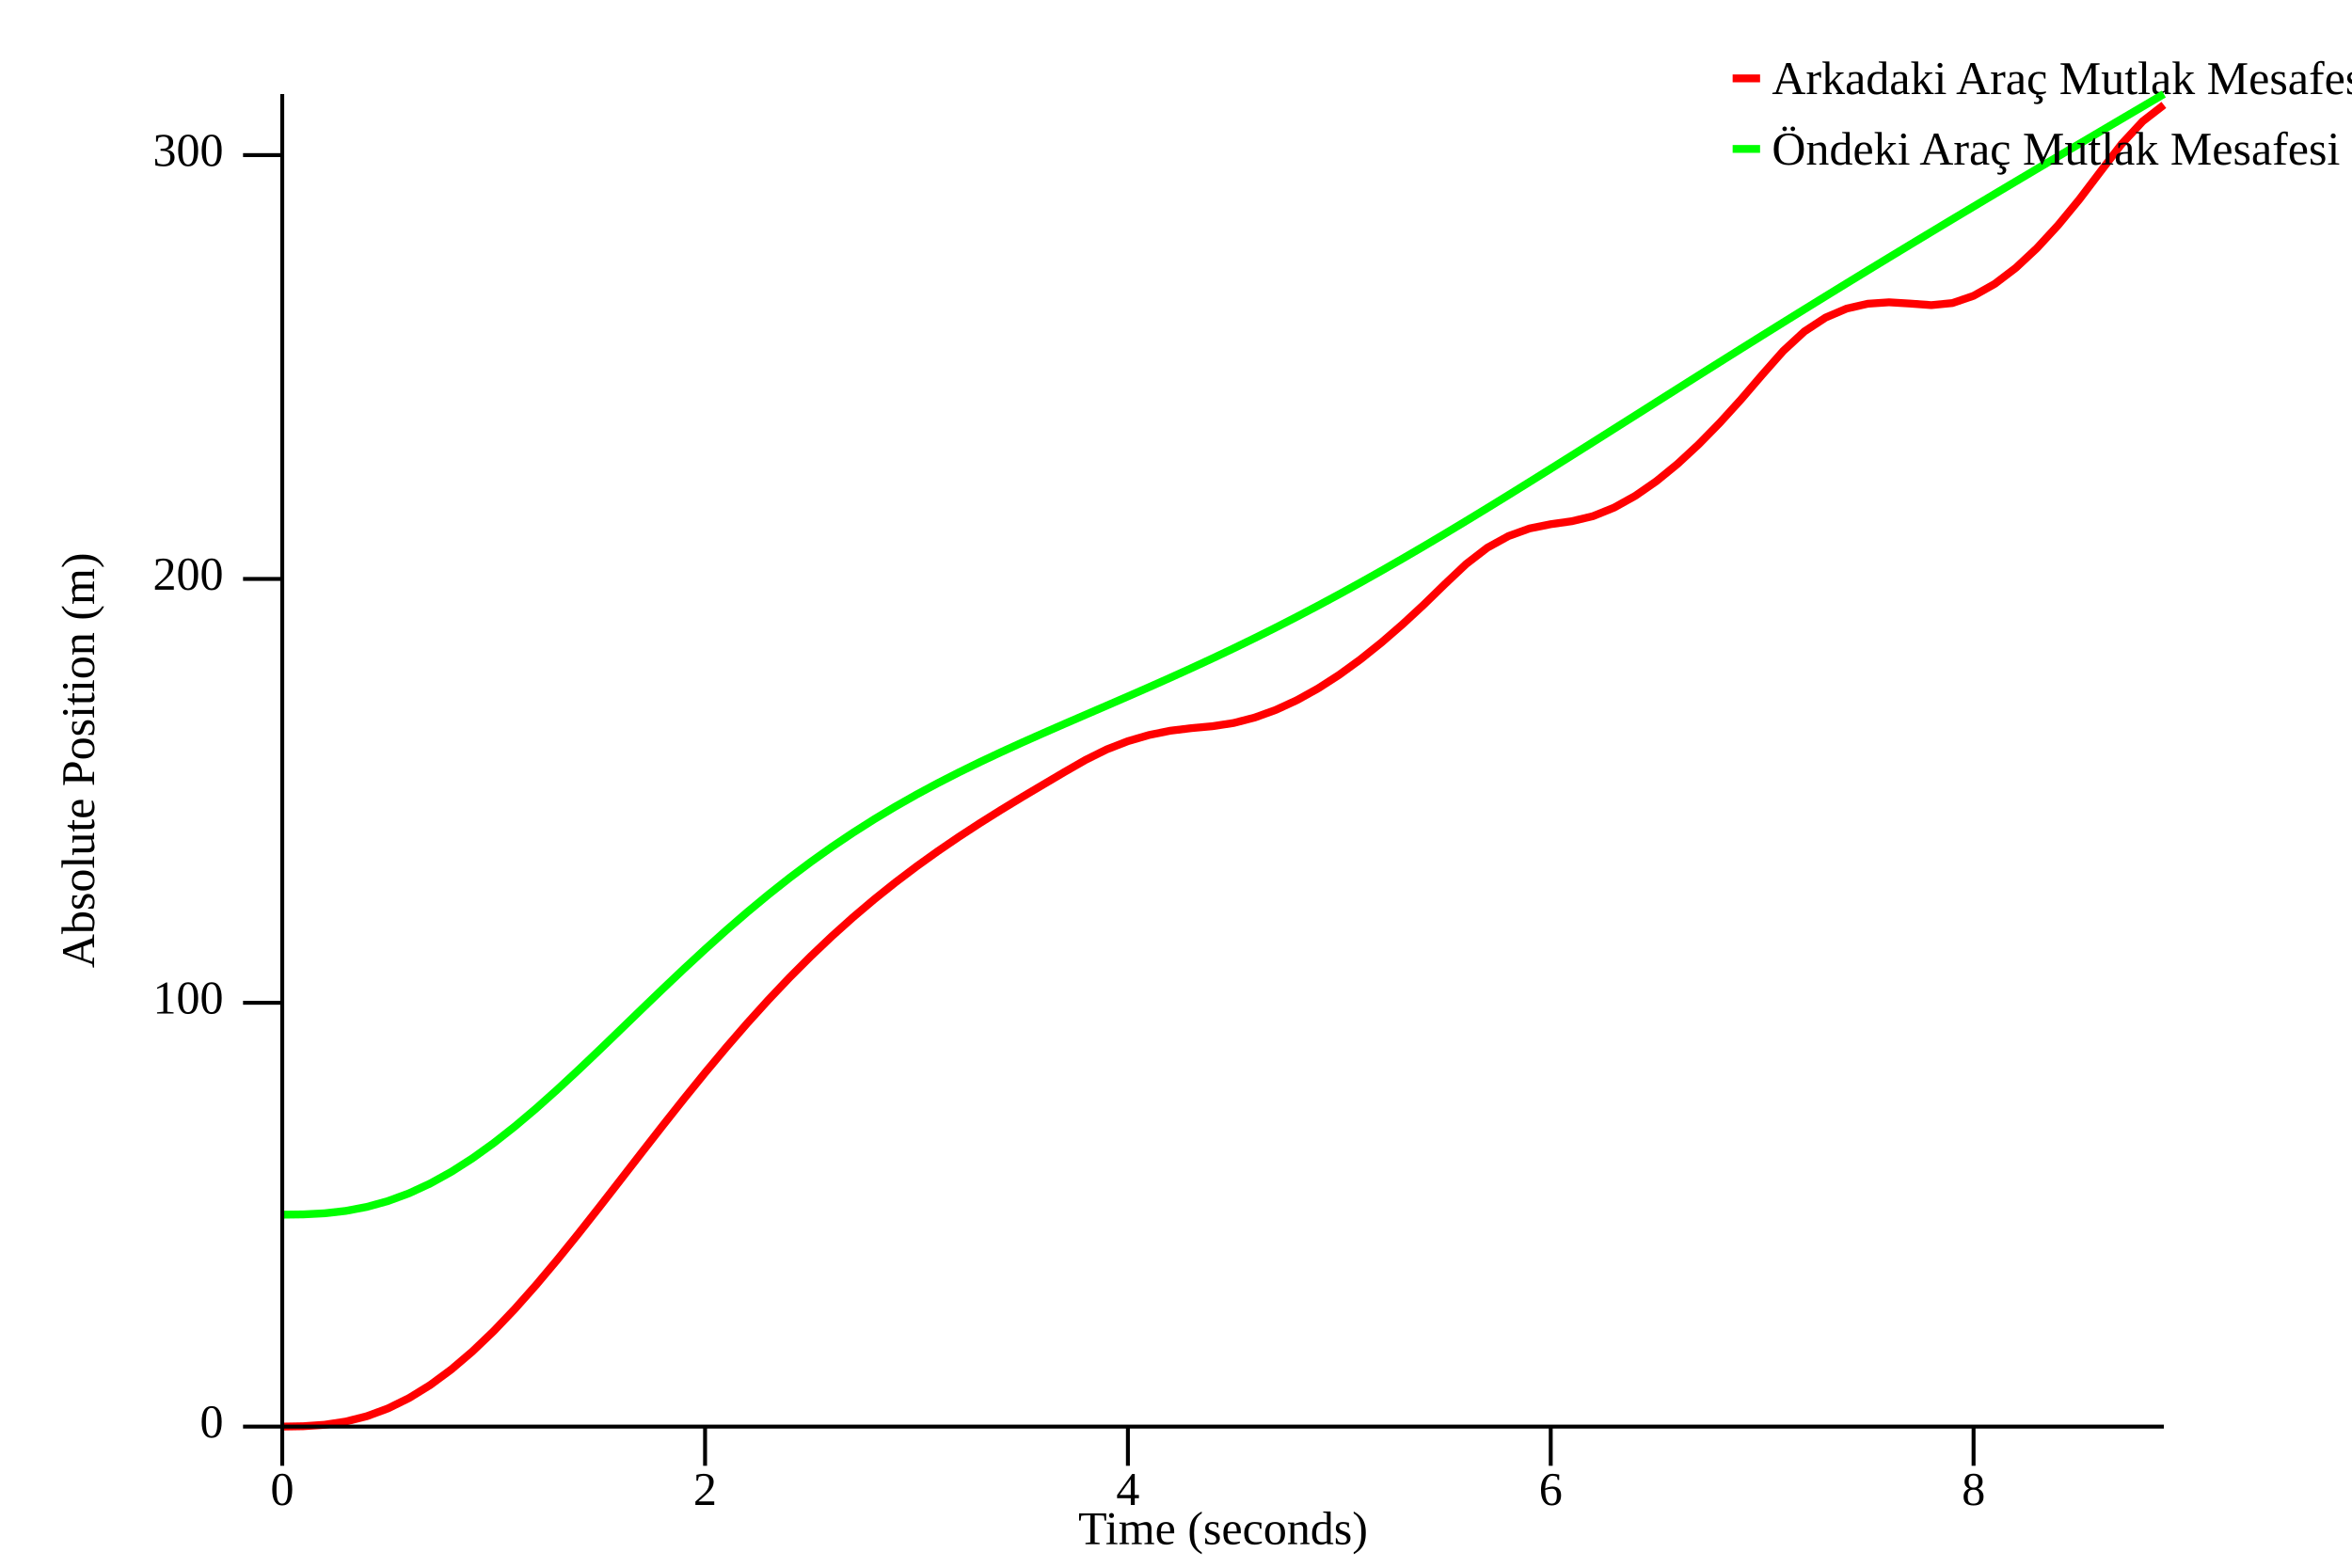
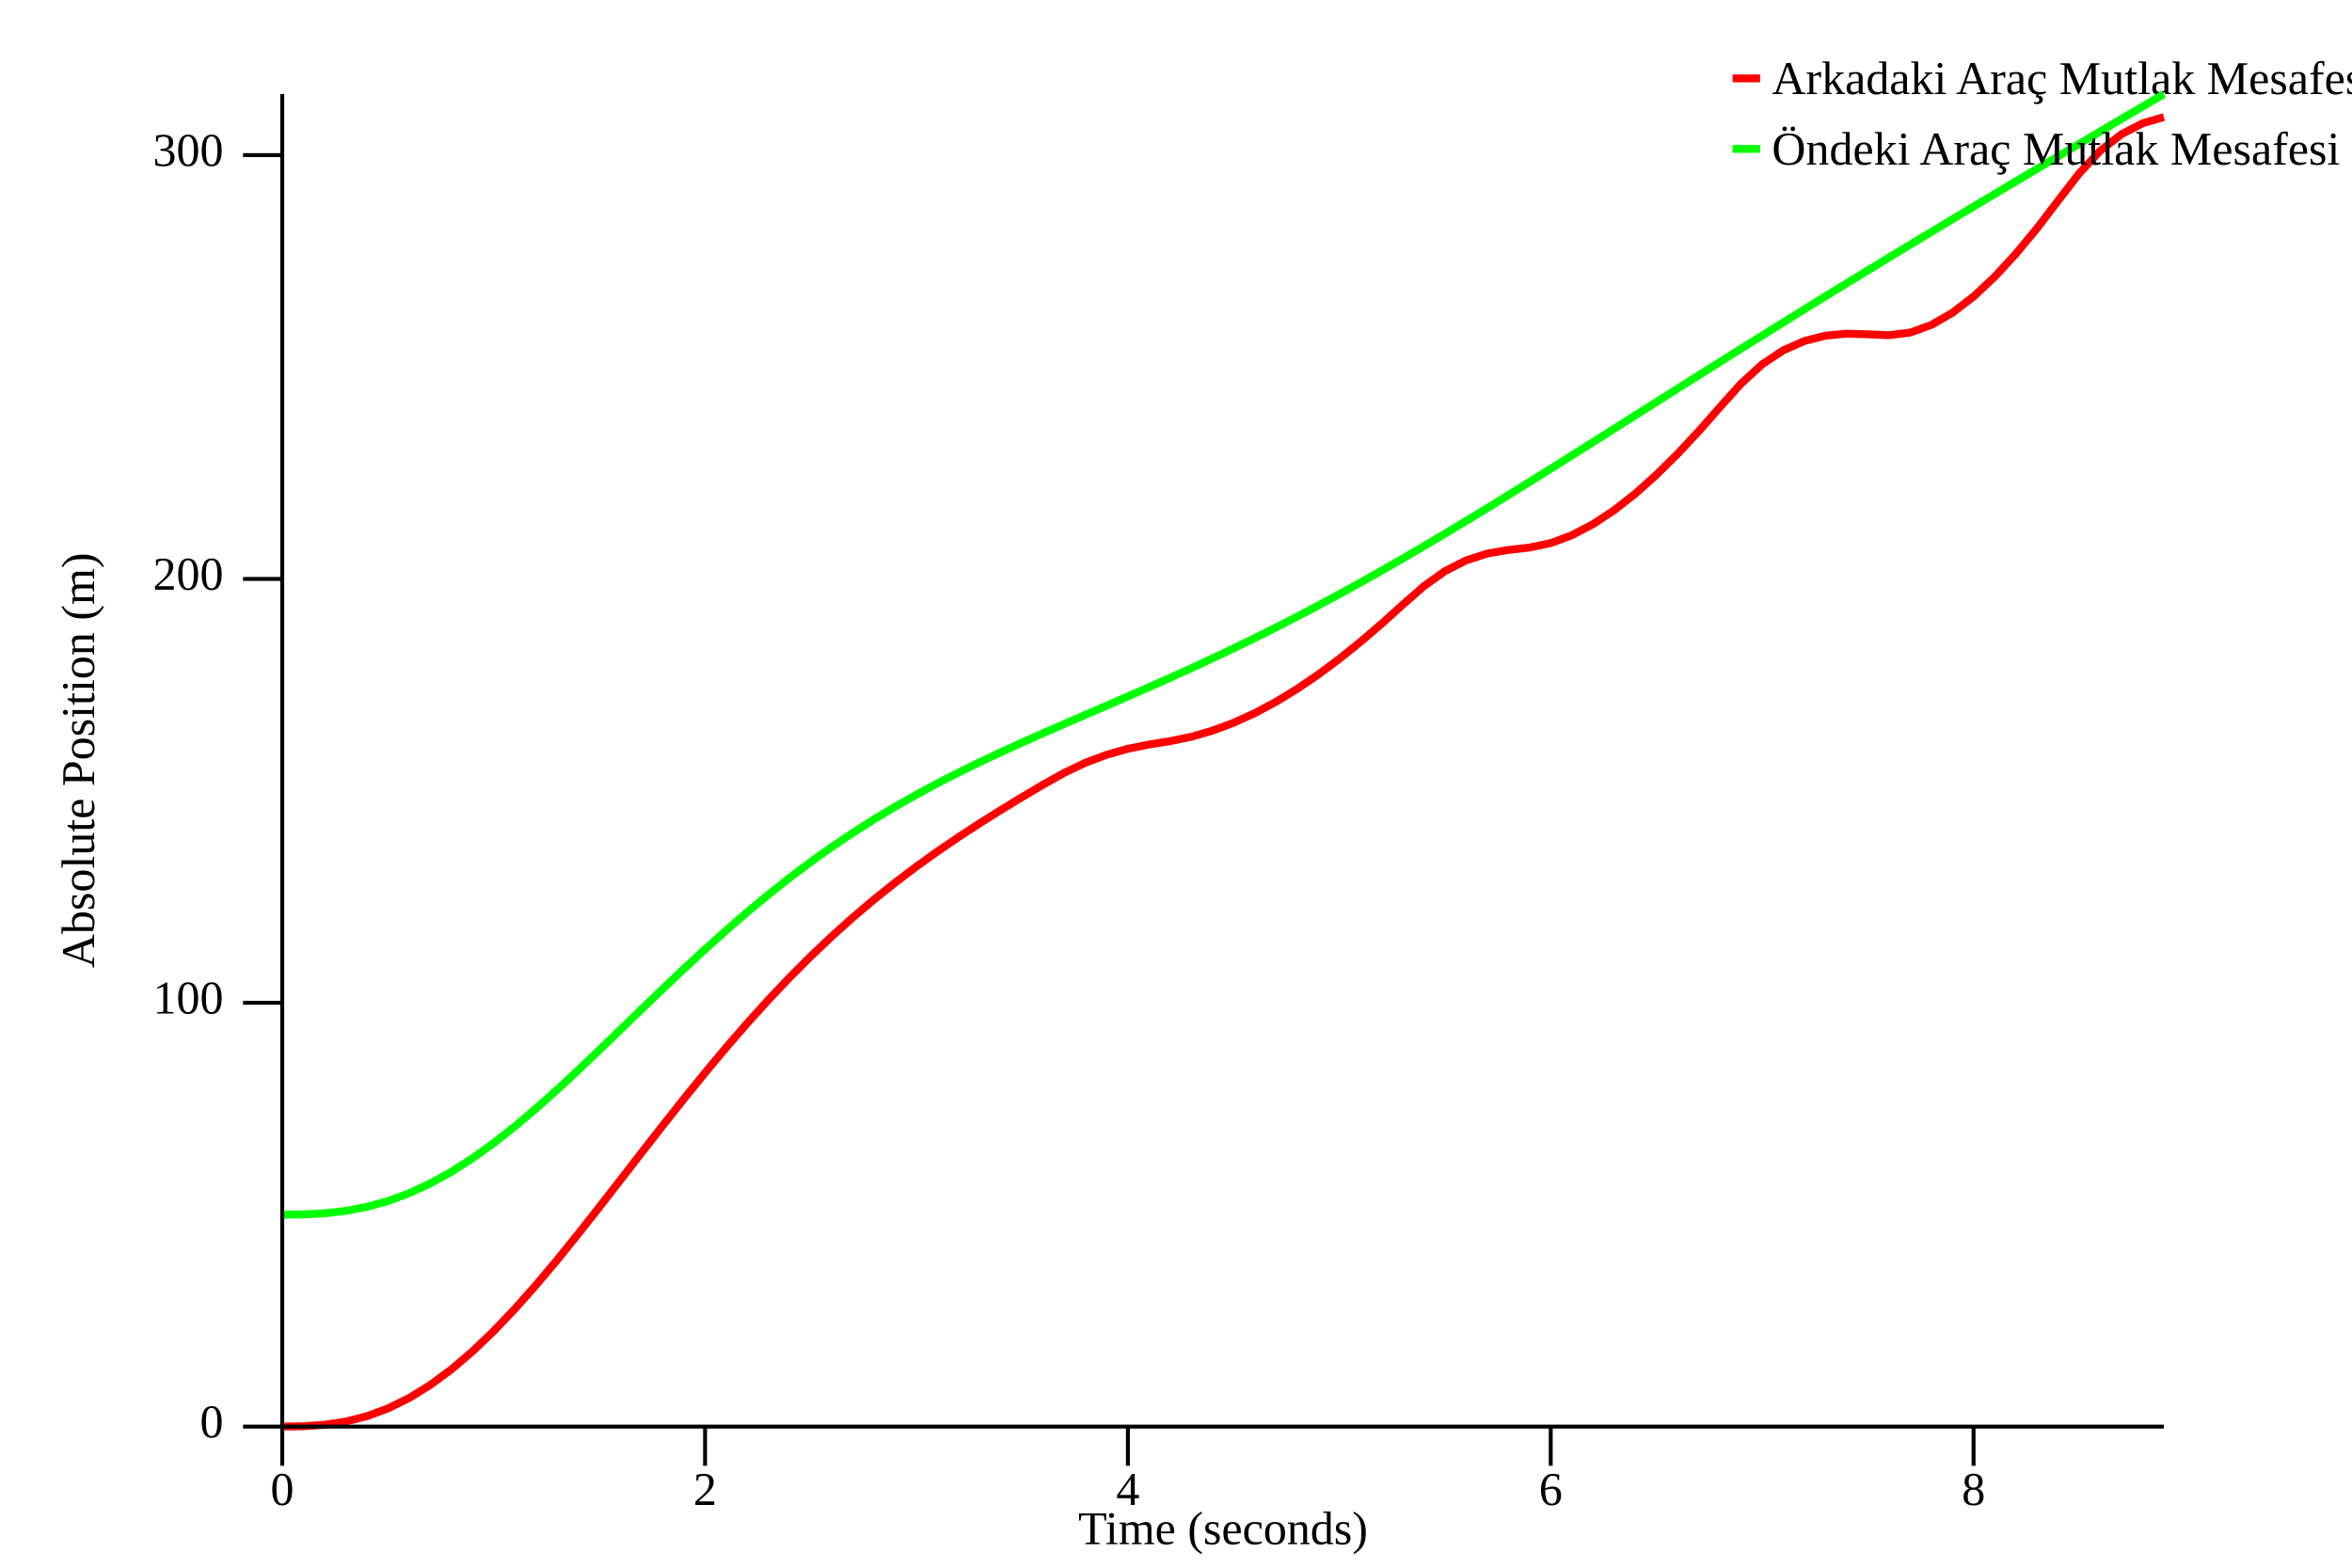
<svg xmlns="http://www.w3.org/2000/svg" viewBox="0 0 600 400">
  <g transform="translate(72, 364)">
    <g>
      <g>
-         <path d="M0,-0 L0,-0 L5.393,-0.095 L10.787,-0.469 L16.18,-1.282 L21.573,-2.645 L26.966,-4.634 L32.36,-7.287 L37.753,-10.613 L43.146,-14.595 L48.539,-19.194 L53.933,-24.356 L59.326,-30.012 L64.719,-36.088 L70.112,-42.501 L75.506,-49.17 L80.899,-56.013 L86.292,-62.951 L91.685,-69.91 L97.079,-76.823 L102.472,-83.63 L107.865,-90.281 L113.258,-96.733 L118.652,-102.952 L124.045,-108.912 L129.438,-114.598 L134.831,-120.001 L140.225,-125.118 L145.618,-129.955 L151.011,-134.522 L156.405,-138.835 L161.798,-142.914 L167.191,-146.78 L172.584,-150.458 L177.978,-153.976 L183.371,-157.36 L188.764,-160.636 L194.157,-163.833 L199.551,-167.02 L204.944,-170.115 L210.337,-172.79 L215.73,-174.886 L221.124,-176.459 L226.517,-177.554 L231.91,-178.212 L237.303,-178.703 L242.697,-179.526 L248.09,-180.922 L253.483,-182.874 L258.876,-185.361 L264.27,-188.36 L269.663,-191.837 L275.056,-195.756 L280.449,-200.075 L285.843,-204.752 L291.236,-209.742 L296.629,-214.999 L302.022,-220.089 L307.416,-224.247 L312.809,-227.214 L318.202,-229.163 L323.596,-230.251 L328.989,-231.011 L334.382,-232.303 L339.775,-234.489 L345.169,-237.489 L350.562,-241.232 L355.955,-245.64 L361.348,-250.637 L366.742,-256.142 L372.135,-262.077 L377.528,-268.363 L382.921,-274.462 L388.315,-279.439 L393.708,-282.973 L399.101,-285.267 L404.494,-286.504 L409.888,-286.869 L415.281,-286.543 L420.674,-286.146 L426.067,-286.675 L431.461,-288.523 L436.854,-291.559 L442.247,-295.659 L447.64,-300.699 L453.034,-306.553 L458.427,-313.096 L463.82,-320.206 L469.213,-327.231 L474.607,-333.049 L480,-337.231" fill="none" stroke="#FF0000" stroke-linejoin="round" stroke-width="2" />
+         <path d="M0,-0 L0,-0 L5.393,-0.095 L10.787,-0.469 L16.18,-1.282 L21.573,-2.645 L26.966,-4.634 L32.36,-7.287 L37.753,-10.613 L43.146,-14.595 L48.539,-19.194 L53.933,-24.356 L59.326,-30.012 L64.719,-36.088 L70.112,-42.501 L75.506,-49.17 L80.899,-56.013 L86.292,-62.951 L91.685,-69.91 L97.079,-76.823 L102.472,-83.63 L107.865,-90.281 L113.258,-96.733 L118.652,-102.952 L124.045,-108.912 L129.438,-114.598 L134.831,-120.001 L140.225,-125.118 L145.618,-129.955 L151.011,-134.522 L156.405,-138.835 L161.798,-142.914 L167.191,-146.78 L172.584,-150.458 L177.978,-153.976 L183.371,-157.36 L188.764,-160.636 L194.157,-163.833 L199.551,-166.838 L204.944,-169.402 L210.337,-171.424 L215.73,-172.954 L221.124,-174.033 L226.517,-174.904 L231.91,-176.011 L237.303,-177.574 L242.697,-179.586 L248.09,-182.039 L253.483,-184.918 L258.876,-188.204 L264.27,-191.87 L269.663,-195.888 L275.056,-200.224 L280.449,-204.844 L285.843,-209.712 L291.236,-214.432 L296.629,-218.286 L302.022,-221.013 L307.416,-222.764 L312.809,-223.685 L318.202,-224.294 L323.596,-225.428 L328.989,-227.44 L334.382,-230.26 L339.775,-233.818 L345.169,-238.043 L350.562,-242.86 L355.955,-248.193 L361.348,-253.965 L366.742,-260.101 L372.135,-266.092 L377.528,-271.043 L382.921,-274.619 L388.315,-276.996 L393.708,-278.352 L399.101,-278.863 L404.494,-278.702 L409.888,-278.472 L415.281,-279.14 L420.674,-281.09 L426.067,-284.194 L431.461,-288.332 L436.854,-293.383 L442.247,-299.226 L447.64,-305.738 L453.034,-312.801 L458.427,-319.778 L463.82,-325.572 L469.213,-329.766 L474.607,-332.555 L480,-334.134" fill="none" stroke="#FF0000" stroke-linejoin="round" stroke-width="2" />
      </g>
    </g>
    <g transform="translate(380, -340)">
      <text font-size="12" text-anchor="start" x="0" y="0">
Arkadaki Araç Mutlak Mesafesi
</text>
      <line stroke="#FF0000" stroke-width="2" x1="-10" x2="-3" y1="-4" y2="-4" />
    </g>
    <g>
      <g>
        <path d="M0,-54.071 L0,-54.071 L5.393,-54.142 L10.787,-54.423 L16.18,-55.032 L21.573,-56.054 L26.966,-57.546 L32.36,-59.536 L37.753,-62.031 L43.146,-65.017 L48.539,-68.466 L53.933,-72.337 L59.326,-76.58 L64.719,-81.136 L70.112,-85.947 L75.506,-90.949 L80.899,-96.081 L86.292,-101.284 L91.685,-106.503 L97.079,-111.688 L102.472,-116.794 L107.865,-121.782 L113.258,-126.621 L118.652,-131.285 L124.045,-135.755 L129.438,-140.02 L134.831,-144.071 L140.225,-147.909 L145.618,-151.537 L151.011,-154.962 L156.405,-158.197 L161.798,-161.256 L167.191,-164.155 L172.584,-166.914 L177.978,-169.553 L183.371,-172.09 L188.764,-174.548 L194.157,-176.946 L199.551,-179.303 L204.944,-181.637 L210.337,-183.966 L215.73,-186.306 L221.124,-188.669 L226.517,-191.067 L231.91,-193.512 L237.303,-196.011 L242.697,-198.57 L248.09,-201.195 L253.483,-203.889 L258.876,-206.652 L264.27,-209.486 L269.663,-212.389 L275.056,-215.359 L280.449,-218.393 L285.843,-221.488 L291.236,-224.637 L296.629,-227.837 L302.022,-231.083 L307.416,-234.368 L312.809,-237.686 L318.202,-241.034 L323.596,-244.404 L328.989,-247.792 L334.382,-251.193 L339.775,-254.601 L345.169,-258.014 L350.562,-261.426 L355.955,-264.836 L361.348,-268.239 L366.742,-271.632 L372.135,-275.016 L377.528,-278.386 L382.921,-281.743 L388.315,-285.085 L393.708,-288.411 L399.101,-291.723 L404.494,-295.019 L409.888,-298.3 L415.281,-301.567 L420.674,-304.82 L426.067,-308.06 L431.461,-311.288 L436.854,-314.506 L442.247,-317.714 L447.64,-320.914 L453.034,-324.107 L458.427,-327.293 L463.82,-330.475 L469.213,-333.653 L474.607,-336.827 L480,-340" fill="none" stroke="#00FF00" stroke-linejoin="round" stroke-width="2" />
      </g>
    </g>
    <g transform="translate(380, -322)">
      <text font-size="12" text-anchor="start" x="0" y="0">
Öndeki Araç Mutlak Mesafesi
</text>
      <line stroke="#00FF00" stroke-width="2" x1="-10" x2="-3" y1="-4" y2="-4" />
    </g>
    <g>
      <g>
        <line stroke="black" stroke-width="1" x1="0" x2="0" y1="0" y2="10" />
        <line stroke="black" stroke-width="1" x1="107.865" x2="107.865" y1="0" y2="10" />
        <line stroke="black" stroke-width="1" x1="215.73" x2="215.73" y1="0" y2="10" />
        <line stroke="black" stroke-width="1" x1="323.595" x2="323.595" y1="0" y2="10" />
        <line stroke="black" stroke-width="1" x1="431.461" x2="431.461" y1="0" y2="10" />
      </g>
      <line stroke="black" stroke-width="1" x1="0" x2="480" y1="0" y2="0" />
      <g>
        <text font-size="12" text-anchor="middle" x="0" y="20">
0
</text>
        <text font-size="12" text-anchor="middle" x="107.865" y="20">
2
</text>
        <text font-size="12" text-anchor="middle" x="215.73" y="20">
4
</text>
        <text font-size="12" text-anchor="middle" x="323.595" y="20">
6
</text>
        <text font-size="12" text-anchor="middle" x="431.461" y="20">
8
</text>
      </g>
      <text font-size="12" text-anchor="middle" x="240" y="30">
Time (seconds)
</text>
    </g>
    <g>
      <g>
        <line stroke="black" stroke-width="1" x1="0" x2="-10" y1="-0" y2="-0" />
        <line stroke="black" stroke-width="1" x1="0" x2="-10" y1="-108.142" y2="-108.142" />
        <line stroke="black" stroke-width="1" x1="0" x2="-10" y1="-216.283" y2="-216.283" />
        <line stroke="black" stroke-width="1" x1="0" x2="-10" y1="-324.425" y2="-324.425" />
      </g>
      <line stroke="black" stroke-width="1" x1="0" x2="0" y1="0" y2="-340" />
      <g>
        <text dominant-baseline="middle" font-size="12" text-anchor="end" x="-15" y="-0">
0
</text>
        <text dominant-baseline="middle" font-size="12" text-anchor="end" x="-15" y="-108.142">
100
</text>
        <text dominant-baseline="middle" font-size="12" text-anchor="end" x="-15" y="-216.283">
200
</text>
        <text dominant-baseline="middle" font-size="12" text-anchor="end" x="-15" y="-324.425">
300
</text>
      </g>
      <text font-size="12" text-anchor="middle" transform="rotate(-90 -36 -170)" x="-36" y="-182">
Absolute Position (m)
</text>
    </g>
  </g>
</svg>
